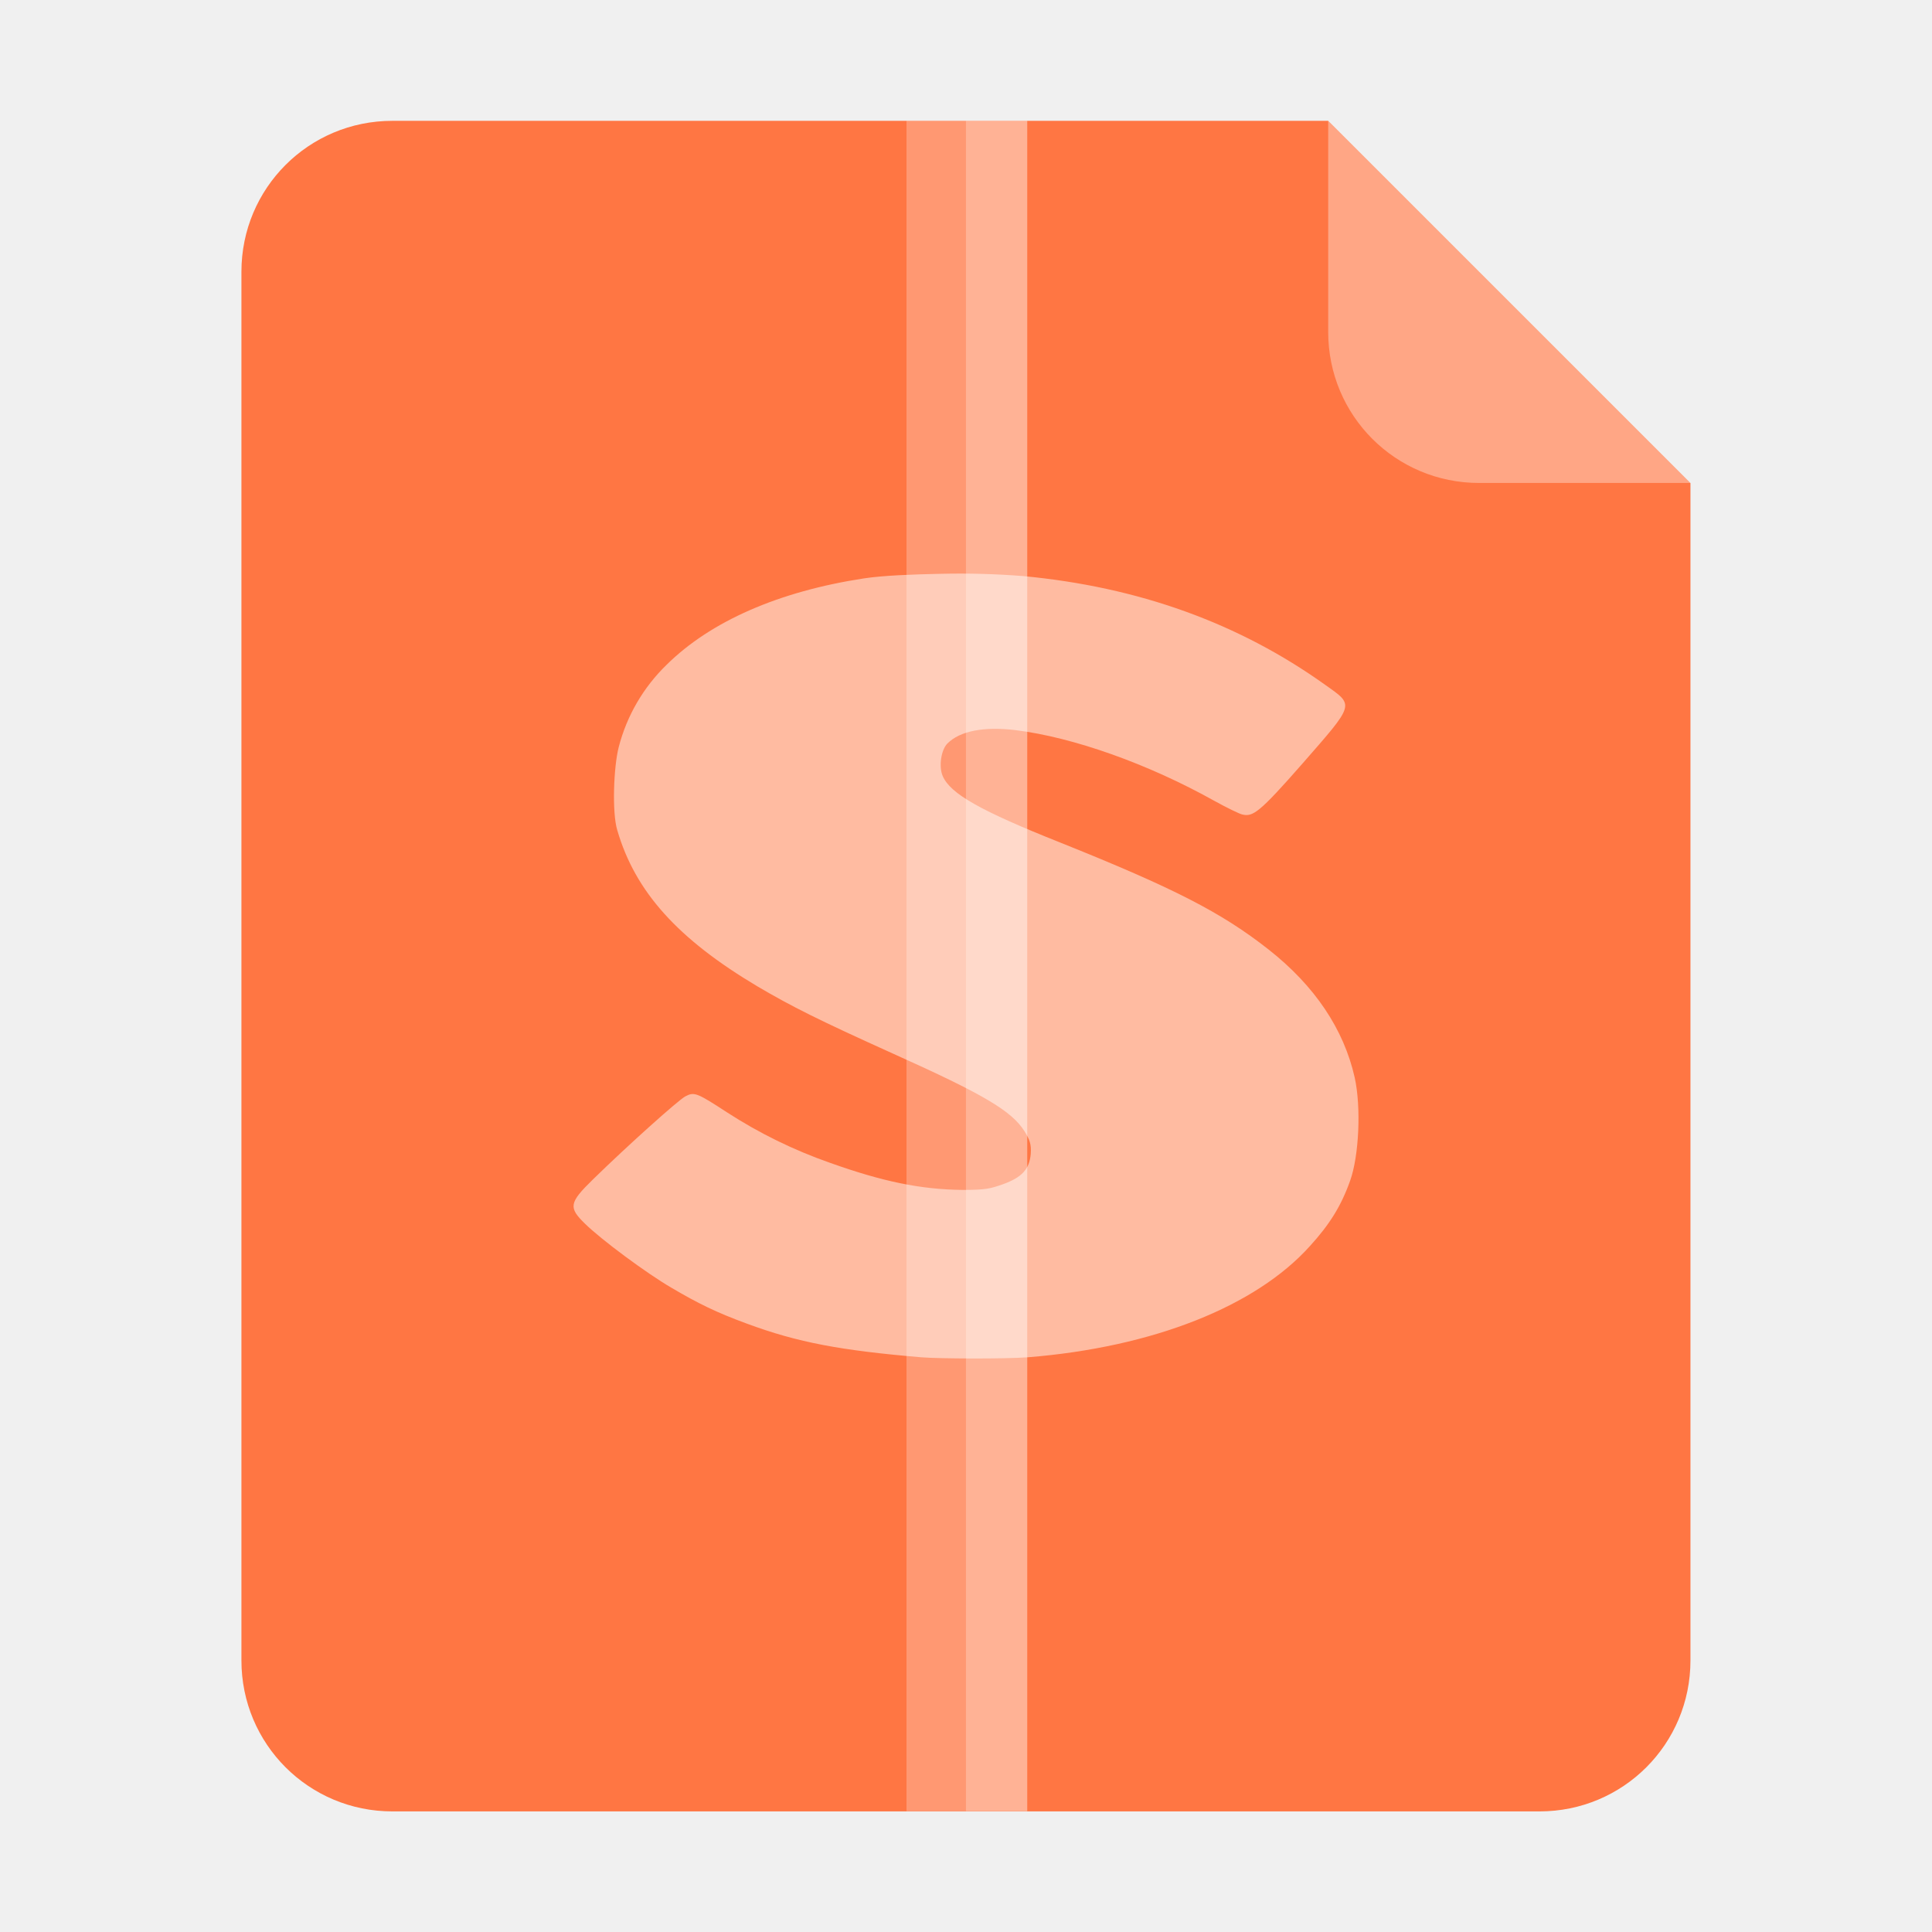
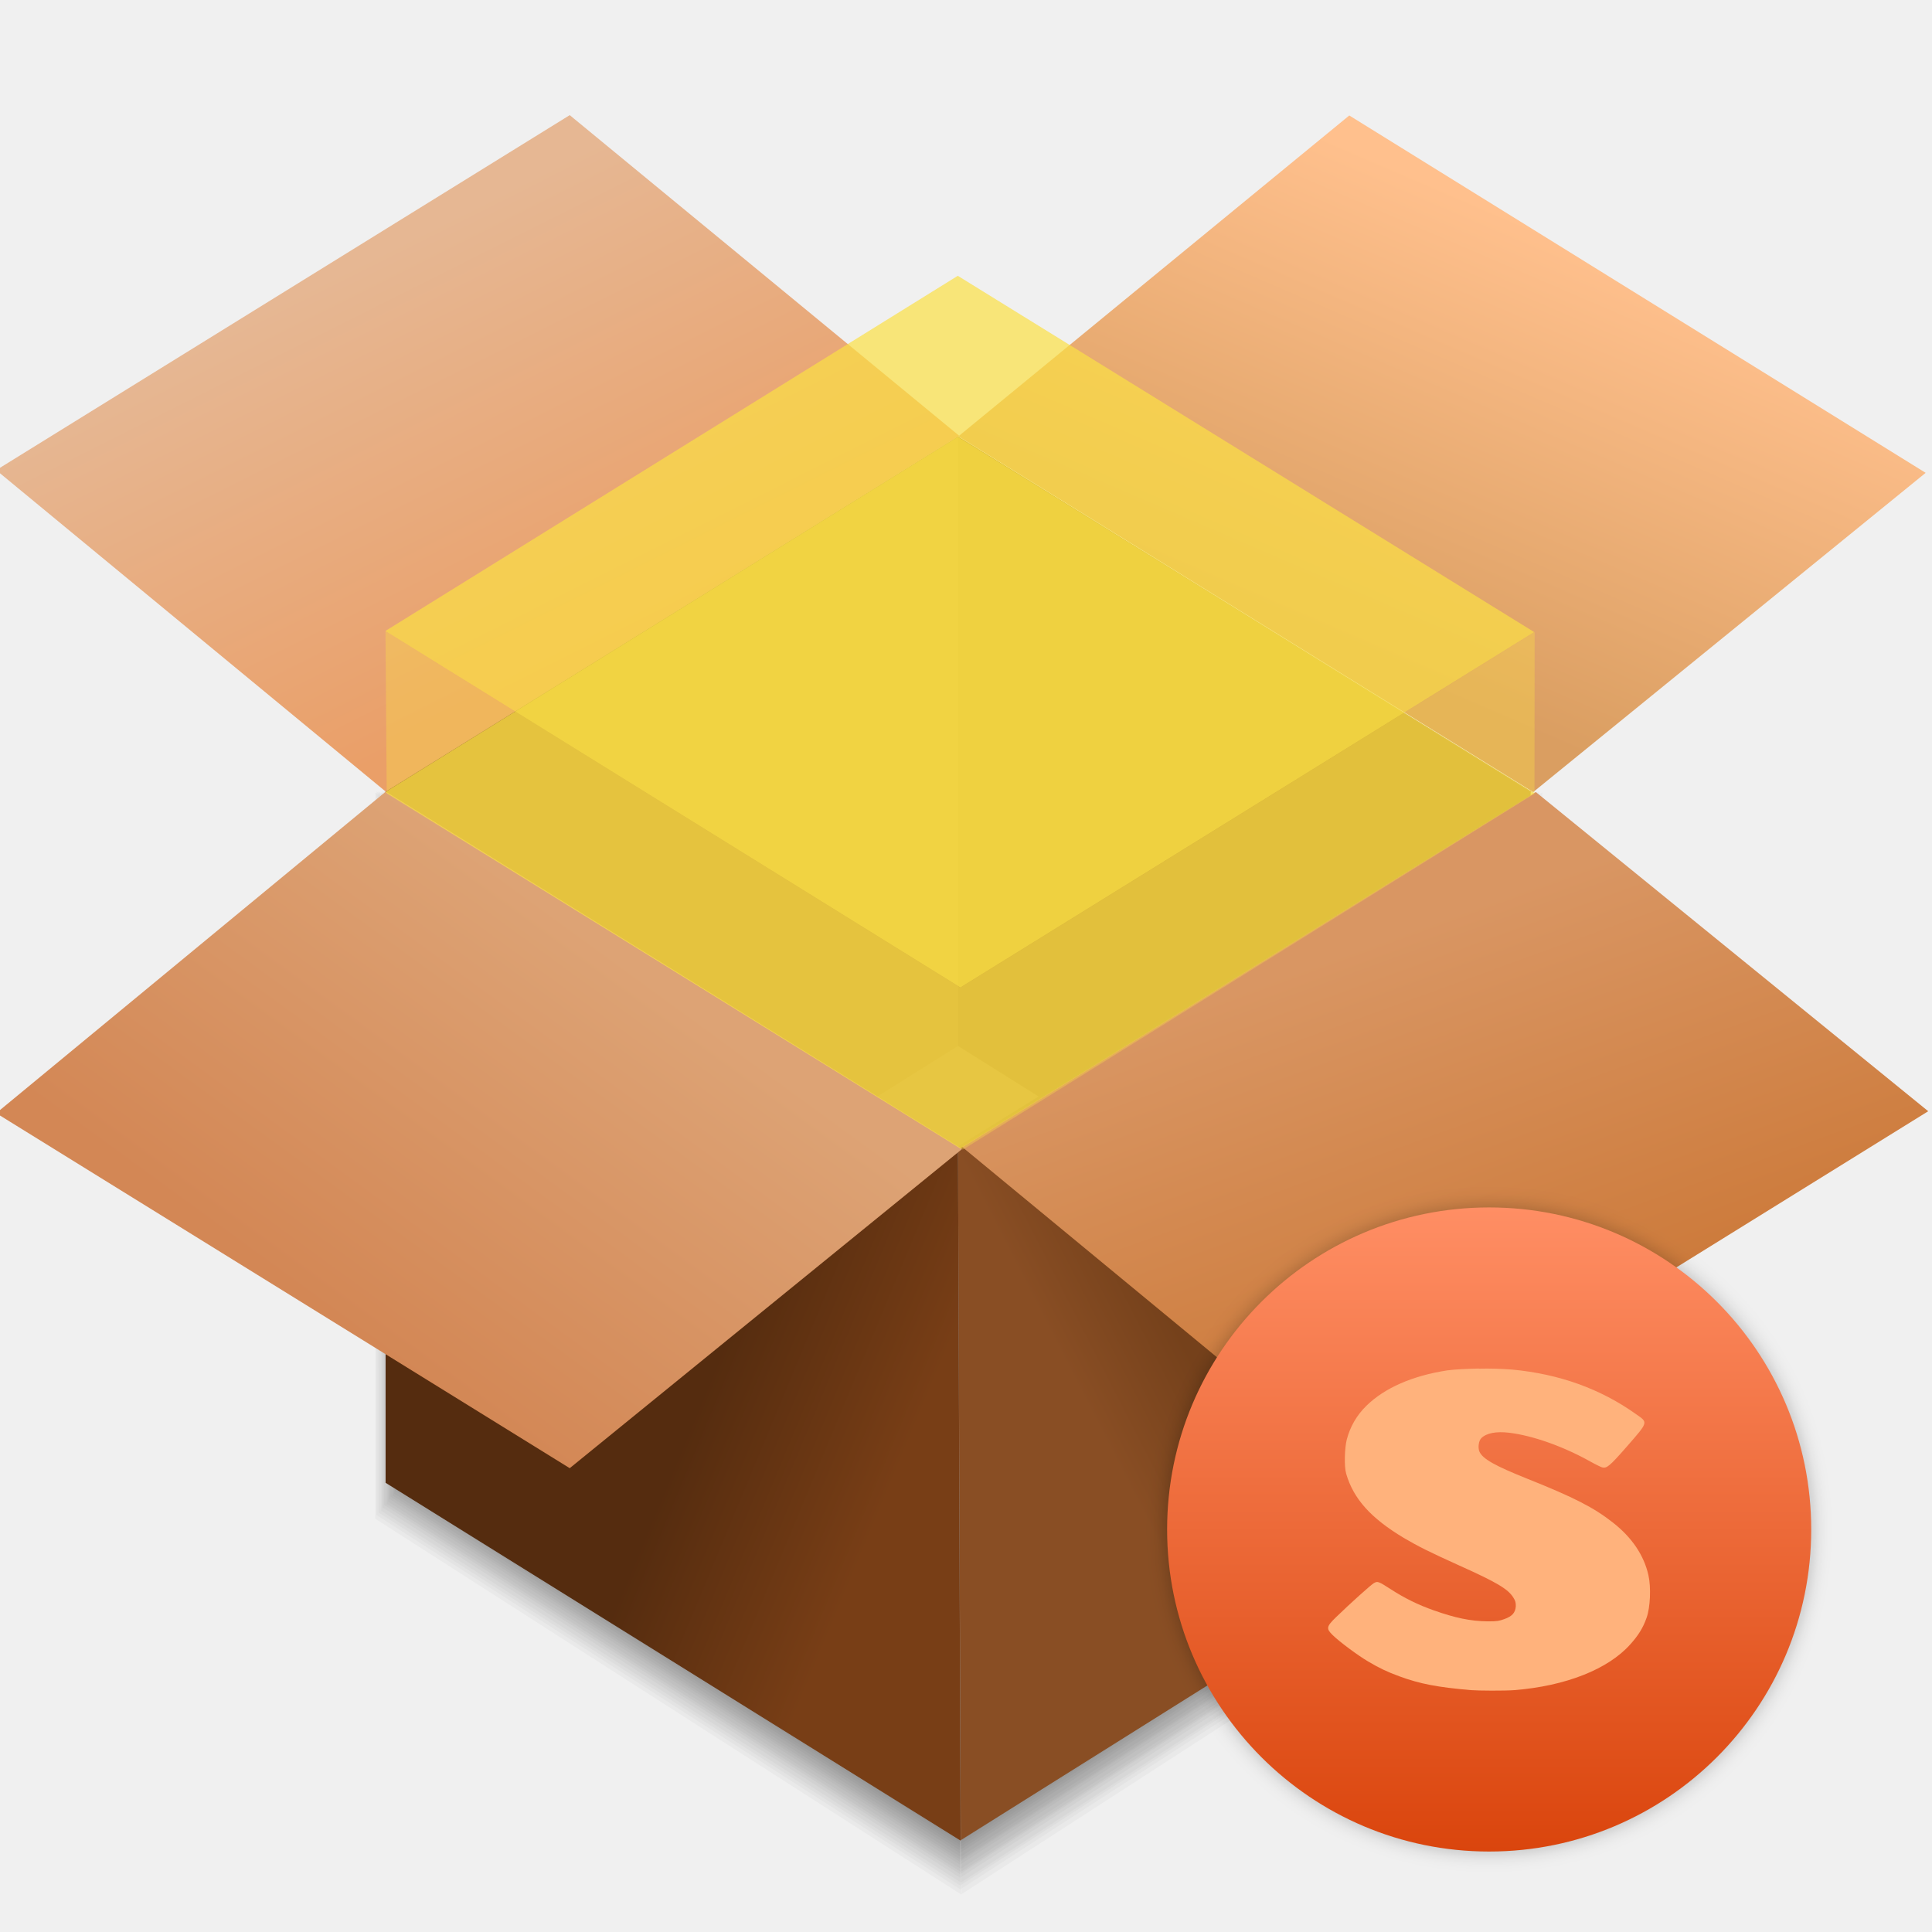
- <svg xmlns="http://www.w3.org/2000/svg" width="64" height="64" version="1.1" viewBox="0 0 16.933 16.933">
-   <path d="m3.439 1.059c-0.733 0-1.323 0.59-1.323 1.323v12.171c0 0.733 0.59 1.323 1.323 1.323h10.054c0.733 0 1.323-0.59 1.323-1.323v-10.319l-3.175-3.175z" fill="#ff7643" fill-rule="evenodd" stroke-width="1" style="paint-order:stroke fill markers" />
-   <g fill="#fff">
-     <path d="m14.816 4.233-3.175-3.175v1.852c0 0.733 0.59 1.323 1.323 1.323z" fill-rule="evenodd" opacity=".35" style="paint-order:stroke fill markers" />
-     <rect x="7.945" y="1.058" width="1.058" height="14.816" color="#000000" opacity=".25" />
-     <rect x="8.466" y="1.058" width=".537" height="14.816" color="#000000" opacity=".25" />
-     <path d="m8.25 5.029c-0.256 5e-3 -0.51 0.015-0.676 0.04-0.748 0.114-1.346 0.376-1.732 0.758a1.54 1.54 0 0 0-0.419 0.72c-0.045 0.174-0.06 0.575-0.013 0.729 0.157 0.539 0.529 0.953 1.23 1.37 0.298 0.175 0.528 0.291 1.19 0.59 0.795 0.357 1.037 0.501 1.15 0.68 0.044 0.073 0.06 0.11 0.054 0.197-0.012 0.138-0.081 0.207-0.243 0.266-0.109 0.038-0.147 0.05-0.352 0.05-0.375-4e-3 -0.705-0.074-1.163-0.237a4.232 4.232 0 0 1-0.906-0.444c-0.265-0.173-0.286-0.18-0.365-0.138-0.06 0.033-0.492 0.418-0.811 0.73-0.208 0.203-0.211 0.244-0.068 0.384 0.142 0.14 0.54 0.435 0.758 0.562 0.236 0.139 0.395 0.217 0.662 0.315 0.448 0.166 0.824 0.235 1.528 0.295 0.16 0.013 0.732 0.015 0.933 0 1.102-0.088 2.001-0.448 2.474-0.975 0.17-0.187 0.272-0.347 0.352-0.572 0.078-0.217 0.098-0.646 0.04-0.906-0.095-0.421-0.348-0.802-0.757-1.123-0.41-0.322-0.826-0.536-1.825-0.936-0.698-0.278-0.96-0.426-1.028-0.581-0.037-0.083-0.015-0.23 0.04-0.286 0.11-0.111 0.322-0.151 0.596-0.118 0.51 0.063 1.166 0.297 1.744 0.62 0.112 0.062 0.22 0.114 0.243 0.119 0.094 0.024 0.15-0.013 0.528-0.444 0.463-0.53 0.458-0.509 0.203-0.69-0.76-0.544-1.64-0.86-2.65-0.955a7.062 7.062 0 0 0-0.717-0.02z" opacity=".5" />
+ <svg xmlns="http://www.w3.org/2000/svg" width="48" height="48" version="1.1" viewBox="0 0 12.7 12.7">
+   <defs>
+     <linearGradient id="a" x1="148.93" x2="155.51" y1="873.19" y2="886.31" gradientTransform="matrix(.73261 0 0 .73261 238.52 -125.13)" gradientUnits="userSpaceOnUse">
+       <stop stop-color="#e6b793" offset="0" />
+       <stop stop-color="#ea9f68" offset="1" />
+     </linearGradient>
+     <linearGradient id="b" x1="58.184" x2="64.173" y1="992.95" y2="979.05" gradientTransform="matrix(.73261 0 0 .73261 325.39 -203.62)" gradientUnits="userSpaceOnUse">
+       <stop stop-color="#da9e61" offset="0" />
+       <stop stop-color="#ffc08d" offset="1" />
+     </linearGradient>
+     <linearGradient id="c" x1="54.138" x2="57.452" y1="1022.3" y2="1020.6" gradientTransform="matrix(.73261 0 0 .73261 325.39 -203.62)" gradientUnits="userSpaceOnUse">
+       <stop stop-color="#894e24" offset="0" />
+       <stop stop-color="#75411b" offset="1" />
+     </linearGradient>
+     <linearGradient id="d" x1="69.802" x2="65.326" y1="1014" y2="1001.7" gradientTransform="matrix(.73261 0 0 .73261 325.39 -203.62)" gradientUnits="userSpaceOnUse">
+       <stop stop-color="#cd7b3c" offset="0" />
+       <stop stop-color="#d99663" offset="1" />
+     </linearGradient>
+     <linearGradient id="e" x1="38.672" x2="44.922" y1="1020.1" y2="1022.7" gradientTransform="matrix(.73261 0 0 .73261 325.39 -203.62)" gradientUnits="userSpaceOnUse">
+       <stop stop-color="#552c0f" offset="0" />
+       <stop stop-color="#783e16" offset="1" />
+     </linearGradient>
+     <linearGradient id="f" x1="26.575" x2="35.322" y1="1014.5" y2="1002.5" gradientTransform="matrix(.73261 0 0 .73261 325.39 -203.62)" gradientUnits="userSpaceOnUse">
+       <stop stop-color="#d38755" offset="0" />
+       <stop stop-color="#dda375" offset="1" />
+     </linearGradient>
+     <linearGradient id="g" x1="9.789" x2="9.789" y1="12.171" y2="7.937" gradientUnits="userSpaceOnUse">
+       <stop stop-color="#da450d" offset="0" />
+       <stop stop-color="#ff8e64" offset="1" />
+     </linearGradient>
+     <filter id="h" x="-.036" y="-.036" width="1.072" height="1.072" color-interpolation-filters="sRGB">
+       <feGaussianBlur stdDeviation="0.063" />
+     </filter>
+   </defs>
+   <g transform="matrix(.26969 0 0 .27791 -90.915 -141.47)">
+     <g transform="matrix(1.0504 0 0 1.0504 -18.149 23.425)" opacity=".03">
+       <path d="m374 480.17-7e-4 16.353-13.474 8.453-0.066-16.408z" />
+       <path d="m346.92 480.17 7e-4 16.353 13.601 8.464-0.062-16.42z" />
+     </g>
+     <g transform="matrix(1.0466 0 0 1.0466 -16.799 25.224)" opacity=".03">
+       <path d="m374 480.17-7e-4 16.353-13.474 8.453-0.066-16.408z" />
+       <path d="m346.92 480.17 7e-4 16.353 13.601 8.464-0.062-16.42z" />
+     </g>
+     <g transform="matrix(1.043 0 0 1.043 -15.503 26.951)" opacity=".03">
+       <path d="m374 480.17-7e-4 16.353-13.474 8.453-0.066-16.408z" />
+       <path d="m346.92 480.17 7e-4 16.353 13.601 8.464-0.062-16.42z" />
+     </g>
+     <g transform="matrix(1.0393 0 0 1.0393 -14.152 28.749)" opacity=".03">
+       <path d="m374 480.17-7e-4 16.353-13.474 8.453-0.066-16.408z" />
+       <path d="m346.92 480.17 7e-4 16.353 13.601 8.464-0.062-16.42z" />
+     </g>
+     <g transform="matrix(1.0358 0 0 1.0358 -12.91 30.404)" opacity=".03">
+       <path d="m374 480.17-7e-4 16.353-13.474 8.453-0.066-16.408z" />
+       <path d="m346.92 480.17 7e-4 16.353 13.601 8.464-0.062-16.42z" />
+     </g>
+     <g transform="matrix(1.0325 0 0 1.0325 -11.722 31.987)" opacity=".03">
+       <path d="m374 480.17-7e-4 16.353-13.474 8.453-0.066-16.408z" />
+       <path d="m346.92 480.17 7e-4 16.353 13.601 8.464-0.062-16.42z" />
+     </g>
+     <g transform="matrix(1.0294 0 0 1.0294 -10.587 33.499)" opacity=".03">
+       <path d="m374 480.17-7e-4 16.353-13.474 8.453-0.066-16.408z" />
+       <path d="m346.92 480.17 7e-4 16.353 13.601 8.464-0.062-16.42z" />
+     </g>
+     <g transform="matrix(1.0264 0 0 1.0264 -9.5069 34.938)" opacity=".03">
+       <path d="m374 480.17-7e-4 16.353-13.474 8.453-0.066-16.408z" />
+       <path d="m346.92 480.17 7e-4 16.353 13.601 8.464-0.062-16.42z" />
+     </g>
+     <g transform="matrix(1.0235 0 0 1.0235 -8.4806 36.305)" opacity=".03">
+       <path d="m374 480.17-7e-4 16.353-13.474 8.453-0.066-16.408z" />
+       <path d="m346.92 480.17 7e-4 16.353 13.601 8.464-0.062-16.42z" />
+     </g>
+     <g transform="matrix(1.0208 0 0 1.0208 -7.5083 37.6)" opacity=".03">
+       <path d="m374 480.17-7e-4 16.353-13.474 8.453-0.066-16.408z" />
+       <path d="m346.92 480.17 7e-4 16.353 13.601 8.464-0.062-16.42z" />
+     </g>
+     <g transform="matrix(1.018 0 0 1.018 -6.4819 38.967)" opacity=".03">
+       <path d="m374 480.17-7e-4 16.353-13.474 8.453-0.066-16.408z" />
+       <path d="m346.92 480.17 7e-4 16.353 13.601 8.464-0.062-16.42z" />
+     </g>
+     <g transform="matrix(1.0153 0 0 1.0153 -5.5097 40.262)" opacity=".03">
+       <path d="m374 480.17-7e-4 16.353-13.474 8.453-0.066-16.408z" />
+       <path d="m346.92 480.17 7e-4 16.353 13.601 8.464-0.062-16.42z" />
+     </g>
+     <g transform="matrix(1.0127 0 0 1.0127 -4.5914 41.486)" opacity=".03">
+       <path d="m374 480.17-7e-4 16.353-13.474 8.453-0.066-16.408z" />
+       <path d="m346.92 480.17 7e-4 16.353 13.601 8.464-0.062-16.42z" />
+     </g>
+     <g transform="matrix(1.01 0 0 1.01 -3.6191 42.781)" opacity=".03">
+       <path d="m374 480.17-7e-4 16.353-13.474 8.453-0.066-16.408z" />
+       <path d="m346.92 480.17 7e-4 16.353 13.601 8.464-0.062-16.42z" />
+     </g>
+     <g transform="matrix(1.0073 0 0 1.0073 -2.6468 44.076)" opacity=".03">
+       <path d="m374 480.17-7e-4 16.353-13.474 8.453-0.066-16.408z" />
+       <path d="m346.92 480.17 7e-4 16.353 13.601 8.464-0.062-16.42z" />
+     </g>
+     <g transform="matrix(1.0049 0 0 1.0049 -1.7825 45.227)" opacity=".03">
+       <path d="m374 480.17-7e-4 16.353-13.474 8.453-0.066-16.408z" />
+       <path d="m346.92 480.17 7e-4 16.353 13.601 8.464-0.062-16.42z" />
+     </g>
+     <g transform="matrix(1.0025 0 0 1.0025 -.91828 46.378)" opacity=".03">
+       <path d="m374 480.17-7e-4 16.353-13.474 8.453-0.066-16.408z" />
+       <path d="m346.92 480.17 7e-4 16.353 13.601 8.464-0.062-16.42z" />
+     </g>
  </g>
+   <g transform="matrix(.27791 0 0 .27791 -93.878 -141.47)">
+     <path d="m360.46 519.38 13.566 8.397-13.474 8.453-13.633-8.453z" fill="#925c36" />
+     <path d="m337.71 520.17 13.566-8.397 9.213 7.585-13.563 8.418z" fill="url(#a)" />
+     <path d="m360.47 519.37 13.595 8.415 9.283-7.551-13.633-8.453z" fill="url(#b)" />
+     <path d="m360.46 519.38-7e-4 14.41-13.474 8.453-0.066-14.466z" fill="#894e24" />
+     <path d="m360.46 519.38 7e-4 14.41 13.474 8.453 0.066-14.466z" fill="#783e16" />
+     <path d="m374 527.77-7e-4 16.353-13.474 8.453-0.066-16.408z" fill="url(#c)" />
+     <path d="m360.56 536.18 13.566-8.397 9.283 7.551-13.633 8.453z" fill="url(#d)" />
+     <path d="m346.92 527.77 7e-4 16.353 13.601 8.464-0.062-16.42z" fill="url(#e)" />
+     <path d="m337.71 535.38 13.566 8.397 9.283-7.551-13.633-8.453z" fill="url(#f)" />
+   </g>
+   <g fill="#fbdf45">
+     <path d="m2.533 5.207 3.78 2.343 3.772-2.336-3.789-2.342z" opacity=".7" />
+     <path d="m2.533 4.148 3.78 2.343 3.772-2.336-3.789-2.342z" opacity=".7" />
+     <path d="m2.534 4.149 0.008 1.068 3.787 2.34 3.758-2.34 0.001-1.063-3.775 2.338z" opacity=".35" />
+   </g>
+   <circle cx="9.789" cy="10.054" r="2.117" fill-rule="evenodd" filter="url(#h)" opacity=".25" style="paint-order:fill markers stroke" />
+   <circle cx="9.789" cy="10.054" r="2.117" fill="url(#g)" fill-rule="evenodd" style="paint-order:fill markers stroke" />
+   <path d="m9.723 8.996c-0.079 0.002-0.157 0.005-0.208 0.012-0.23 0.035-0.414 0.116-0.533 0.233a0.474 0.474 0 0 0-0.129 0.222c-0.014 0.054-0.018 0.177-4e-3 0.224 0.048 0.166 0.163 0.293 0.378 0.422 0.092 0.054 0.162 0.09 0.366 0.182 0.245 0.11 0.319 0.154 0.354 0.209 0.014 0.022 0.018 0.034 0.017 0.061-0.004 0.042-0.025 0.064-0.075 0.082-0.034 0.012-0.045 0.015-0.108 0.015-0.115-0.001-0.217-0.023-0.358-0.073a1.302 1.302 0 0 1-0.279-0.137c-0.082-0.053-0.088-0.055-0.112-0.042-0.018 0.01-0.151 0.129-0.25 0.225-0.064 0.062-0.065 0.075-0.021 0.118 0.044 0.043 0.166 0.134 0.233 0.173 0.073 0.043 0.122 0.067 0.204 0.097 0.138 0.051 0.254 0.072 0.47 0.091 0.049 4e-3 0.225 0.005 0.287 0 0.339-0.027 0.616-0.138 0.761-0.3 0.052-0.058 0.084-0.107 0.108-0.176 0.024-0.067 0.03-0.199 0.012-0.279-0.029-0.13-0.107-0.247-0.233-0.346-0.126-0.099-0.254-0.165-0.562-0.288-0.215-0.086-0.295-0.131-0.316-0.179-0.011-0.026-0.005-0.071 0.012-0.088 0.034-0.034 0.099-0.046 0.183-0.036 0.157 0.019 0.359 0.091 0.537 0.191 0.034 0.019 0.068 0.035 0.075 0.037 0.029 0.007 0.046-0.004 0.162-0.137 0.142-0.163 0.141-0.157 0.062-0.212-0.234-0.167-0.505-0.265-0.815-0.294a2.173 2.173 0 0 0-0.221-0.006z" fill="#ffb27c" />
</svg>
